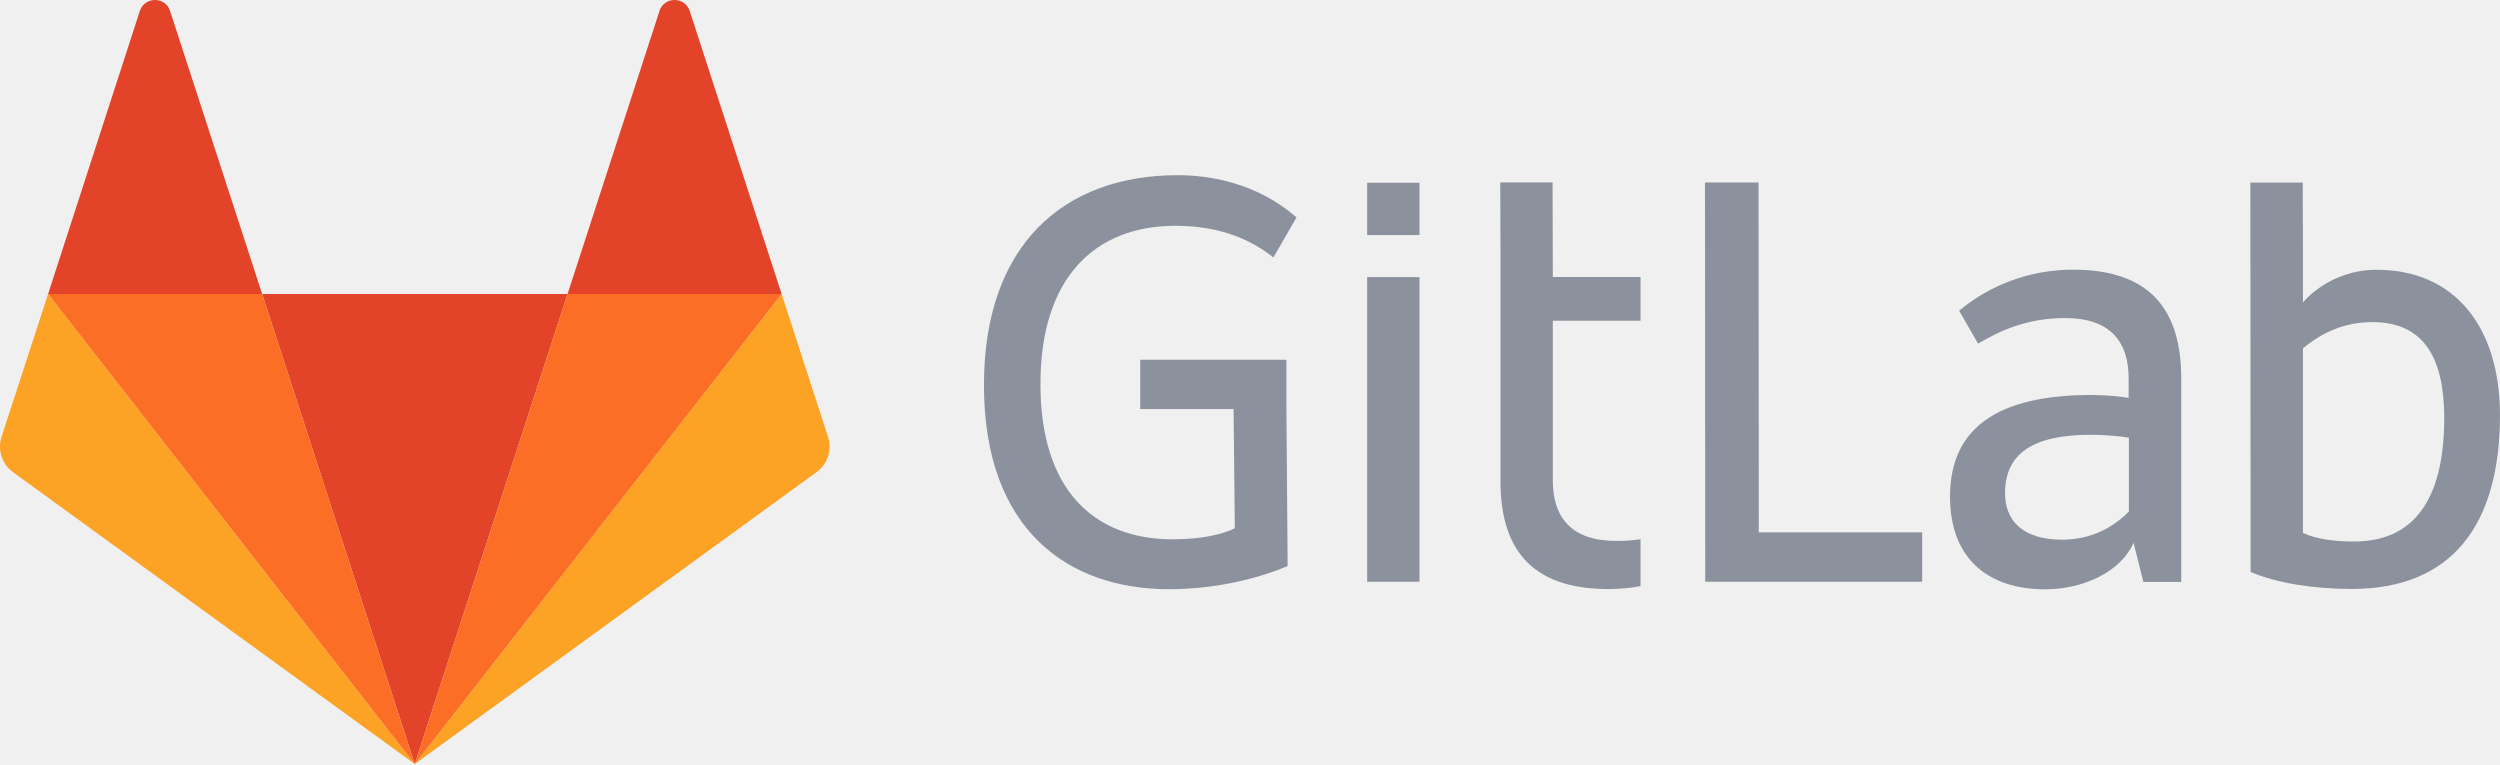
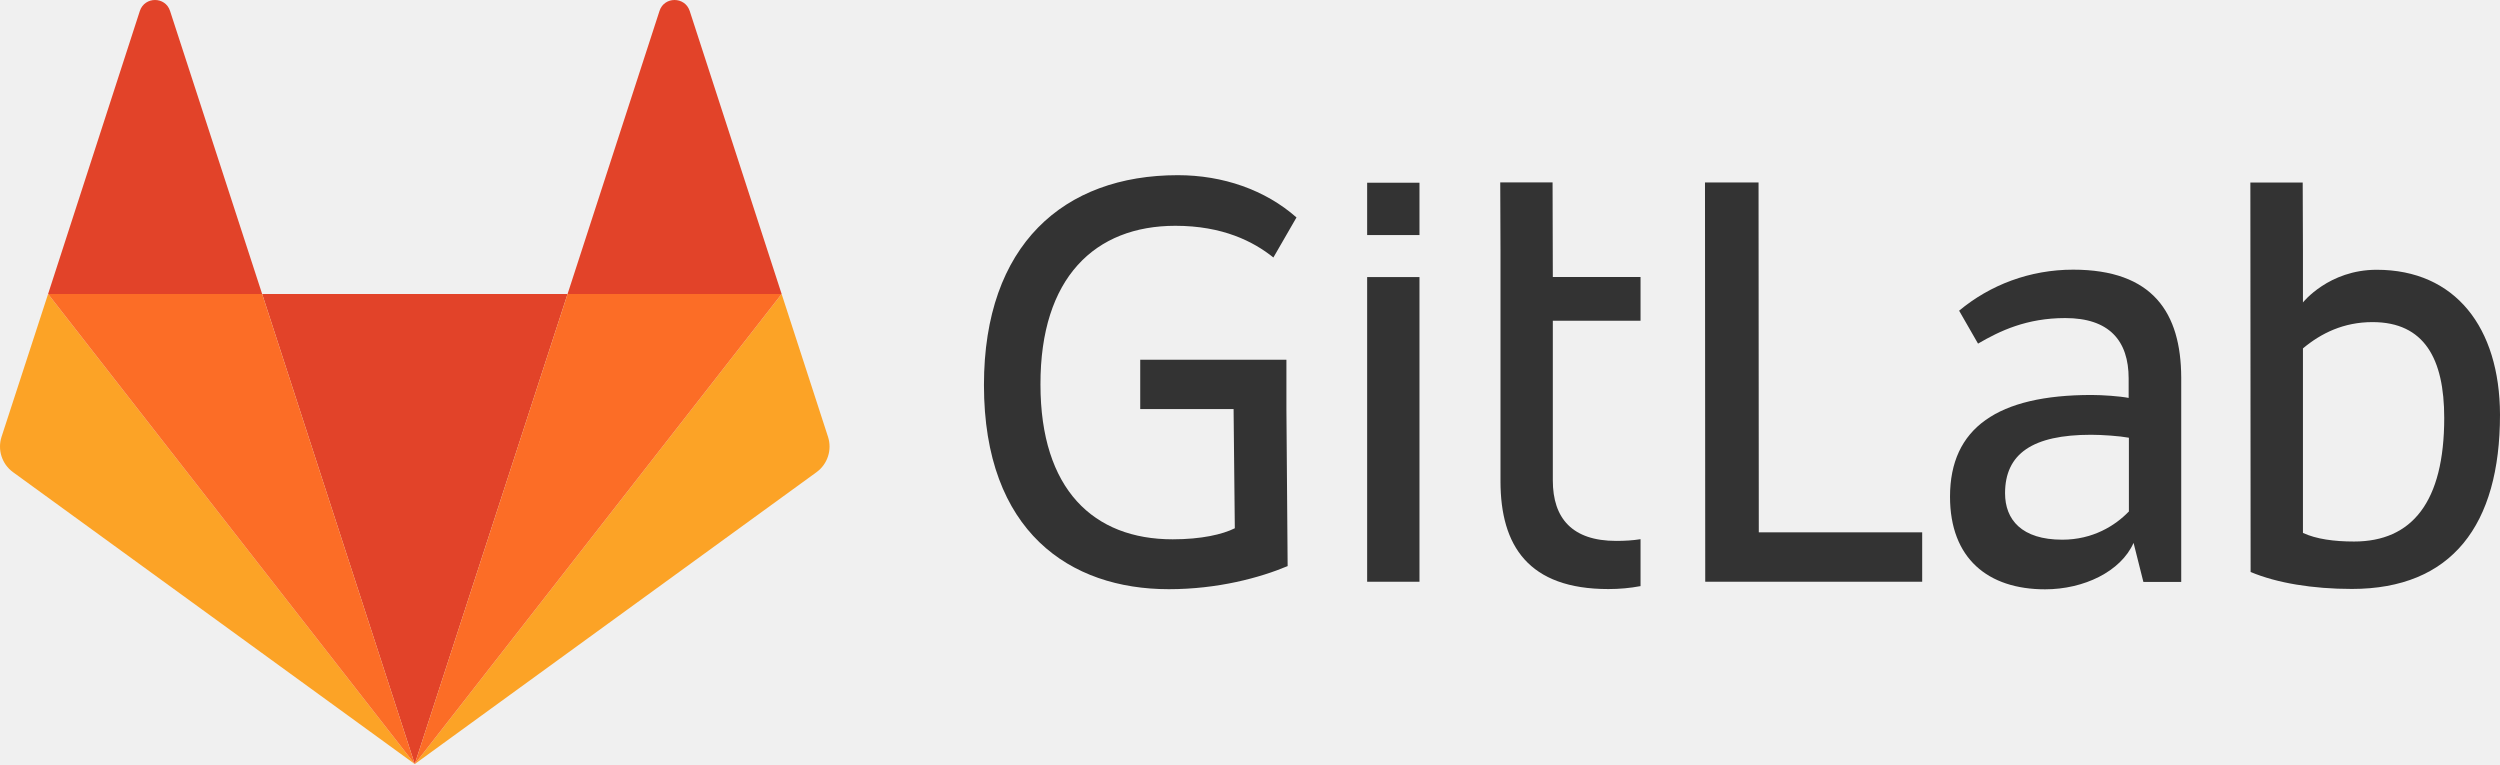
- <svg xmlns="http://www.w3.org/2000/svg" height="589.208" width="1927.898" id="svg50" xml:space="preserve" viewBox="0 0 1927.898 589.208" y="0px" x="0px" version="1.1">
+ <svg xmlns="http://www.w3.org/2000/svg" version="1.1" x="0px" y="0px" viewBox="0 0 1927.898 589.208" xml:space="preserve" id="svg50" width="1927.898" height="589.208">
  <defs id="defs54" />
-   <style id="style2" type="text/css">
+   <style type="text/css" id="style2">
	.st0{fill:#FAFAFA;}
	.st1{fill:#F0F0F0;}
	.st2{fill:#FFFFFF;}
	.st3{fill:#E24329;}
	.st4{fill:#FCA326;}
	.st5{fill:#FC6D26;}
	.st6{fill:#8C929D;}
	.st7{fill:#2E2E2E;}
	.st8{fill:none;stroke:#FCA326;stroke-width:16;stroke-linecap:round;stroke-linejoin:round;stroke-miterlimit:10;}
	.st9{fill:none;stroke:#FC6D26;stroke-width:16;stroke-linecap:round;stroke-linejoin:round;stroke-miterlimit:10;}
	.st10{fill:none;stroke:#E24329;stroke-width:16;stroke-linecap:round;stroke-linejoin:round;stroke-miterlimit:10;}
	.st11{fill:none;stroke:#F0F0F0;stroke-miterlimit:10;}
	.st12{fill:#231F20;}
	.st13{fill:none;stroke:#231F20;stroke-width:16;stroke-linecap:round;stroke-linejoin:round;stroke-miterlimit:10;}
	.st14{display:none;}
	.st15{display:inline;opacity:0.1;fill:#E828E3;}
	.st16{display:inline;}
	.st17{opacity:0.1;fill:#E828E3;}
	.st18{font-family:'SourceSansPro-Semibold';}
	.st19{font-size:24px;}
	.st20{display:inline;fill:#DB3B21;}
	.st21{display:inline;fill:#FC6D26;}
	.st22{display:inline;fill:#2E2E2E;}
	.st23{display:inline;fill:#6E49CB;}
	.st24{display:inline;fill:#380D75;}
	.st25{display:inline;fill:#FCA121;}
	.st26{opacity:0.6;fill:none;stroke:#231F20;stroke-width:2;stroke-miterlimit:10;stroke-dasharray:12,6;}
	.st27{fill:none;stroke:#444444;stroke-width:1.534;stroke-miterlimit:10;}
</style>
-   <g transform="matrix(1.894759,0,0,1.894759,-234.9064,-234.8075)" id="logo_art">
+   <g id="logo_art" transform="matrix(1.894759,0,0,1.894759,-234.9064,-234.8075)">
    <g id="g28">
-       <g id="g15">
-         <path d="m 839.7,198.192 h -21.8 l 0.1,162.5 h 88.3 v -20.1 h -66.5 z" class="st6" id="path14_3_" />
-         <g transform="translate(977.3274,143.2844)" id="g24_3_">
-           <path d="m 13,188.892 c -5.5,5.7 -14.6,11.4 -27,11.4 -16.6,0 -23.3,-8.2 -23.3,-18.9 0,-16.1 11.2,-23.8 35,-23.8 4.5,0 11.7,0.5 15.4,1.2 v 30.1 z m -22.6,-98.5 c -17.6,0 -33.8,6.2 -46.4,16.7 l 7.7,13.4 c 8.9,-5.2 19.8,-10.4 35.5,-10.4 17.9,0 25.8,9.2 25.8,24.6 v 7.9 c -3.5,-0.7 -10.7,-1.2 -15.1,-1.2 -38.2,0 -57.6,13.4 -57.6,41.4 0,25.1 15.4,37.7 38.7,37.7 15.7,0 30.8,-7.2 36,-18.9 l 4,15.9 h 15.4 v -83.2 c -0.1,-26.3 -11.5,-43.9 -44,-43.9 z" class="st6" id="path26_3_" />
+       <g style="fill:#333333" id="g15">
+         <path style="fill:#333333" id="path14_3_" class="st6" d="m 839.7,198.192 h -21.8 l 0.1,162.5 h 88.3 v -20.1 h -66.5 z" />
+         <g style="fill:#333333" id="g24_3_" transform="translate(977.3274,143.2844)">
+           <path style="fill:#333333" id="path26_3_" class="st6" d="m 13,188.892 c -5.5,5.7 -14.6,11.4 -27,11.4 -16.6,0 -23.3,-8.2 -23.3,-18.9 0,-16.1 11.2,-23.8 35,-23.8 4.5,0 11.7,0.5 15.4,1.2 v 30.1 z m -22.6,-98.5 c -17.6,0 -33.8,6.2 -46.4,16.7 l 7.7,13.4 c 8.9,-5.2 19.8,-10.4 35.5,-10.4 17.9,0 25.8,9.2 25.8,24.6 v 7.9 c -3.5,-0.7 -10.7,-1.2 -15.1,-1.2 -38.2,0 -57.6,13.4 -57.6,41.4 0,25.1 15.4,37.7 38.7,37.7 15.7,0 30.8,-7.2 36,-18.9 l 4,15.9 h 15.4 v -83.2 c -0.1,-26.3 -11.5,-43.9 -44,-43.9 z" />
        </g>
-         <g transform="translate(1099.767,143.1289)" id="g28_3_">
-           <path d="m -17.7,201.192 c -8.2,0 -15.4,-1 -20.8,-3.5 v -67.3 -7.8 c 7.4,-6.2 16.6,-10.7 28.3,-10.7 21.1,0 29.2,14.9 29.2,39 0,34.2 -13.1,50.3 -36.7,50.3 m 9.2,-110.6 c -19.5,0 -30,13.3 -30,13.3 v -21 l -0.1,-27.8 h -9.8 -11.5 l 0.1,158.5 c 10.7,4.5 25.3,6.9 41.2,6.9 40.7,0 60.3,-26 60.3,-70.9 -0.1,-35.5 -18.2,-59 -50.2,-59" class="st6" id="path30_3_" />
+         <g style="fill:#333333" id="g28_3_" transform="translate(1099.767,143.1289)">
+           <path style="fill:#333333" id="path30_3_" class="st6" d="m -17.7,201.192 c -8.2,0 -15.4,-1 -20.8,-3.5 v -67.3 -7.8 c 7.4,-6.2 16.6,-10.7 28.3,-10.7 21.1,0 29.2,14.9 29.2,39 0,34.2 -13.1,50.3 -36.7,50.3 m 9.2,-110.6 c -19.5,0 -30,13.3 -30,13.3 v -21 l -0.1,-27.8 h -9.8 -11.5 l 0.1,158.5 c 10.7,4.5 25.3,6.9 41.2,6.9 40.7,0 60.3,-26 60.3,-70.9 -0.1,-35.5 -18.2,-59 -50.2,-59" />
        </g>
-         <g transform="translate(584.0421,143.6308)" id="g32_5_">
-           <path d="m 18.3,72.192 c 19.3,0 31.8,6.4 39.9,12.9 l 9.4,-16.3 c -12.7,-11.2 -29.9,-17.2 -48.3,-17.2 -46.4,0 -78.9,28.3 -78.9,85.4 0,59.8 35.1,83.1 75.2,83.1 20.1,0 37.2,-4.7 48.4,-9.4 l -0.5,-63.9 v -7.5 -12.6 H 4 v 20.1 h 38 l 0.5,48.5 c -5,2.5 -13.6,4.5 -25.3,4.5 -32.2,0 -53.8,-20.3 -53.8,-63 -0.1,-43.5 22.2,-64.6 54.9,-64.6" class="st6" id="path34_5_" />
+         <g style="fill:#333333" id="g32_5_" transform="translate(584.0421,143.6308)">
+           <path style="fill:#333333" id="path34_5_" class="st6" d="m 18.3,72.192 c 19.3,0 31.8,6.4 39.9,12.9 l 9.4,-16.3 c -12.7,-11.2 -29.9,-17.2 -48.3,-17.2 -46.4,0 -78.9,28.3 -78.9,85.4 0,59.8 35.1,83.1 75.2,83.1 20.1,0 37.2,-4.7 48.4,-9.4 l -0.5,-63.9 v -7.5 -12.6 H 4 v 20.1 h 38 l 0.5,48.5 c -5,2.5 -13.6,4.5 -25.3,4.5 -32.2,0 -53.8,-20.3 -53.8,-63 -0.1,-43.5 22.2,-64.6 54.9,-64.6" />
        </g>
-         <g transform="translate(793.569,142.5775)" id="g36_4_">
-           <path d="M -37.7,55.592 H -59 l 0.1,27.3 v 11.2 6.5 11.4 65 0.2 c 0,26.3 11.4,43.9 43.9,43.9 4.5,0 8.9,-0.4 13.1,-1.2 v -19.1 c -3.1,0.5 -6.4,0.7 -9.9,0.7 -17.9,0 -25.8,-9.2 -25.8,-24.6 v -65 h 35.7 v -17.8 h -35.7 z" class="st6" id="path38_4_" />
+         <g style="fill:#333333" id="g36_4_" transform="translate(793.569,142.5775)">
+           <path style="fill:#333333" id="path38_4_" class="st6" d="M -37.7,55.592 H -59 l 0.1,27.3 v 11.2 6.5 11.4 65 0.2 c 0,26.3 11.4,43.9 43.9,43.9 4.5,0 8.9,-0.4 13.1,-1.2 v -19.1 c -3.1,0.5 -6.4,0.7 -9.9,0.7 -17.9,0 -25.8,-9.2 -25.8,-24.6 v -65 h 35.7 v -17.8 h -35.7 z" />
        </g>
-         <path d="m 680.4,360.692 h 21.3 v -124 h -21.3 z" class="st6" id="path40_33_" />
-         <path d="m 680.4,219.592 h 21.3 v -21.3 h -21.3 z" class="st6" id="path42_3_" />
+         <path style="fill:#333333" id="path40_33_" class="st6" d="m 680.4,360.692 h 21.3 v -124 h -21.3 z" />
+         <path style="fill:#333333" id="path42_3_" class="st6" d="m 680.4,219.592 h 21.3 v -21.3 h -21.3 z" />
      </g>
      <g id="g26">
-         <path d="m 292.778,434.892 v 0 L 354.977,243.57 H 230.669 Z" class="st3" id="path50_5_" />
-         <path d="m 143.549,243.57 v 0 l -18.941,58.126 c -1.714,5.278 0.137,11.104 4.661,14.394 l 163.509,118.801 z" class="st4" id="path66_12_" />
-         <path d="m 143.549,243.57 h 87.12 L 193.175,128.346 c -1.919,-5.895 -10.282,-5.895 -12.27,0 z" class="st3" id="path74_5_" />
-         <path d="m 442.097,243.57 v 0 l 18.873,58.126 c 1.714,5.278 -0.137,11.104 -4.661,14.394 L 292.778,434.892 Z" class="st4" id="path82_12_" />
-         <path d="m 442.097,243.57 h -87.12 l 37.425,-115.224 c 1.919,-5.895 10.282,-5.895 12.27,0 z" class="st3" id="path86_5_" />
-         <polygon id="polygon22" points="354.977,243.57 442.097,243.57 292.778,434.892 " class="st5" />
-         <polygon id="polygon24" points="143.549,243.57 230.669,243.57 292.778,434.892 " class="st5" />
+         <path id="path50_5_" class="st3" d="m 292.778,434.892 v 0 L 354.977,243.57 H 230.669 Z" />
+         <path id="path66_12_" class="st4" d="m 143.549,243.57 v 0 l -18.941,58.126 c -1.714,5.278 0.137,11.104 4.661,14.394 l 163.509,118.801 z" />
+         <path id="path74_5_" class="st3" d="m 143.549,243.57 h 87.12 L 193.175,128.346 c -1.919,-5.895 -10.282,-5.895 -12.27,0 z" />
+         <path id="path82_12_" class="st4" d="m 442.097,243.57 v 0 l 18.873,58.126 c 1.714,5.278 -0.137,11.104 -4.661,14.394 L 292.778,434.892 Z" />
+         <path id="path86_5_" class="st3" d="m 442.097,243.57 h -87.12 l 37.425,-115.224 c 1.919,-5.895 10.282,-5.895 12.27,0 z" />
+         <polygon class="st5" points="354.977,243.57 442.097,243.57 292.778,434.892 " id="polygon22" />
+         <polygon class="st5" points="143.549,243.57 230.669,243.57 292.778,434.892 " id="polygon24" />
      </g>
    </g>
  </g>
-   <g transform="translate(786.4311,154.3159)" class="st14" id="spacing_guides">
-     <path d="M -1,0 V 124 H 1267 V 0 Z" class="st15" id="path40_32_" />
-     <path d="M -1,435 V 559 H 1267 V 435 Z" class="st15" id="path40_31_" />
-     <path d="m 261.69,434.551 h 62 v -310 h -62 z" class="st15" id="path40_30_" />
-     <path d="m 462.2,560 h 62 V -1 h -62 z" class="st15" id="path40_29_" />
-     <text id="text35" class="st16 st18 st19" transform="translate(256.2529,195)">H: 2.5 x</text>
-     <text id="text37" class="st16 st18 st19" transform="translate(468.4727,282.832)">1/2 x</text>
-     <text id="text39" class="st16 st18 st19" transform="translate(621.2881,500.4978)">1x</text>
-     <text id="text41" class="st16 st18 st19" transform="translate(621.2881,65.4988)">1x</text>
-     <path d="M 0,560 H 124 V -1 H 0 Z" class="st15" id="path40_27_" />
-     <text id="text44" class="st16 st18 st19" transform="translate(51.2881,282.832)">1x</text>
-     <path d="m 1142,560 h 124 V -1 h -124 z" class="st15" id="path40_3_" />
-     <text id="text47" class="st16 st18 st19" transform="translate(1191.288,282.832)">1x</text>
+   <g id="spacing_guides" class="st14" transform="translate(786.4311,154.3159)">
+     <path id="path40_32_" class="st15" d="M -1,0 V 124 H 1267 V 0 Z" />
+     <path id="path40_31_" class="st15" d="M -1,435 V 559 H 1267 V 435 Z" />
+     <path id="path40_30_" class="st15" d="m 261.69,434.551 h 62 v -310 h -62 z" />
+     <path id="path40_29_" class="st15" d="m 462.2,560 h 62 V -1 h -62 z" />
+     <text transform="translate(256.2529,195)" class="st16 st18 st19" id="text35">H: 2.5 x</text>
+     <text transform="translate(468.4727,282.832)" class="st16 st18 st19" id="text37">1/2 x</text>
+     <text transform="translate(621.2881,500.4978)" class="st16 st18 st19" id="text39">1x</text>
+     <text transform="translate(621.2881,65.4988)" class="st16 st18 st19" id="text41">1x</text>
+     <path id="path40_27_" class="st15" d="M 0,560 H 124 V -1 H 0 Z" />
+     <text transform="translate(51.2881,282.832)" class="st16 st18 st19" id="text44">1x</text>
+     <path id="path40_3_" class="st15" d="m 1142,560 h 124 V -1 h -124 z" />
+     <text transform="translate(1191.288,282.832)" class="st16 st18 st19" id="text47">1x</text>
  </g>
</svg>
